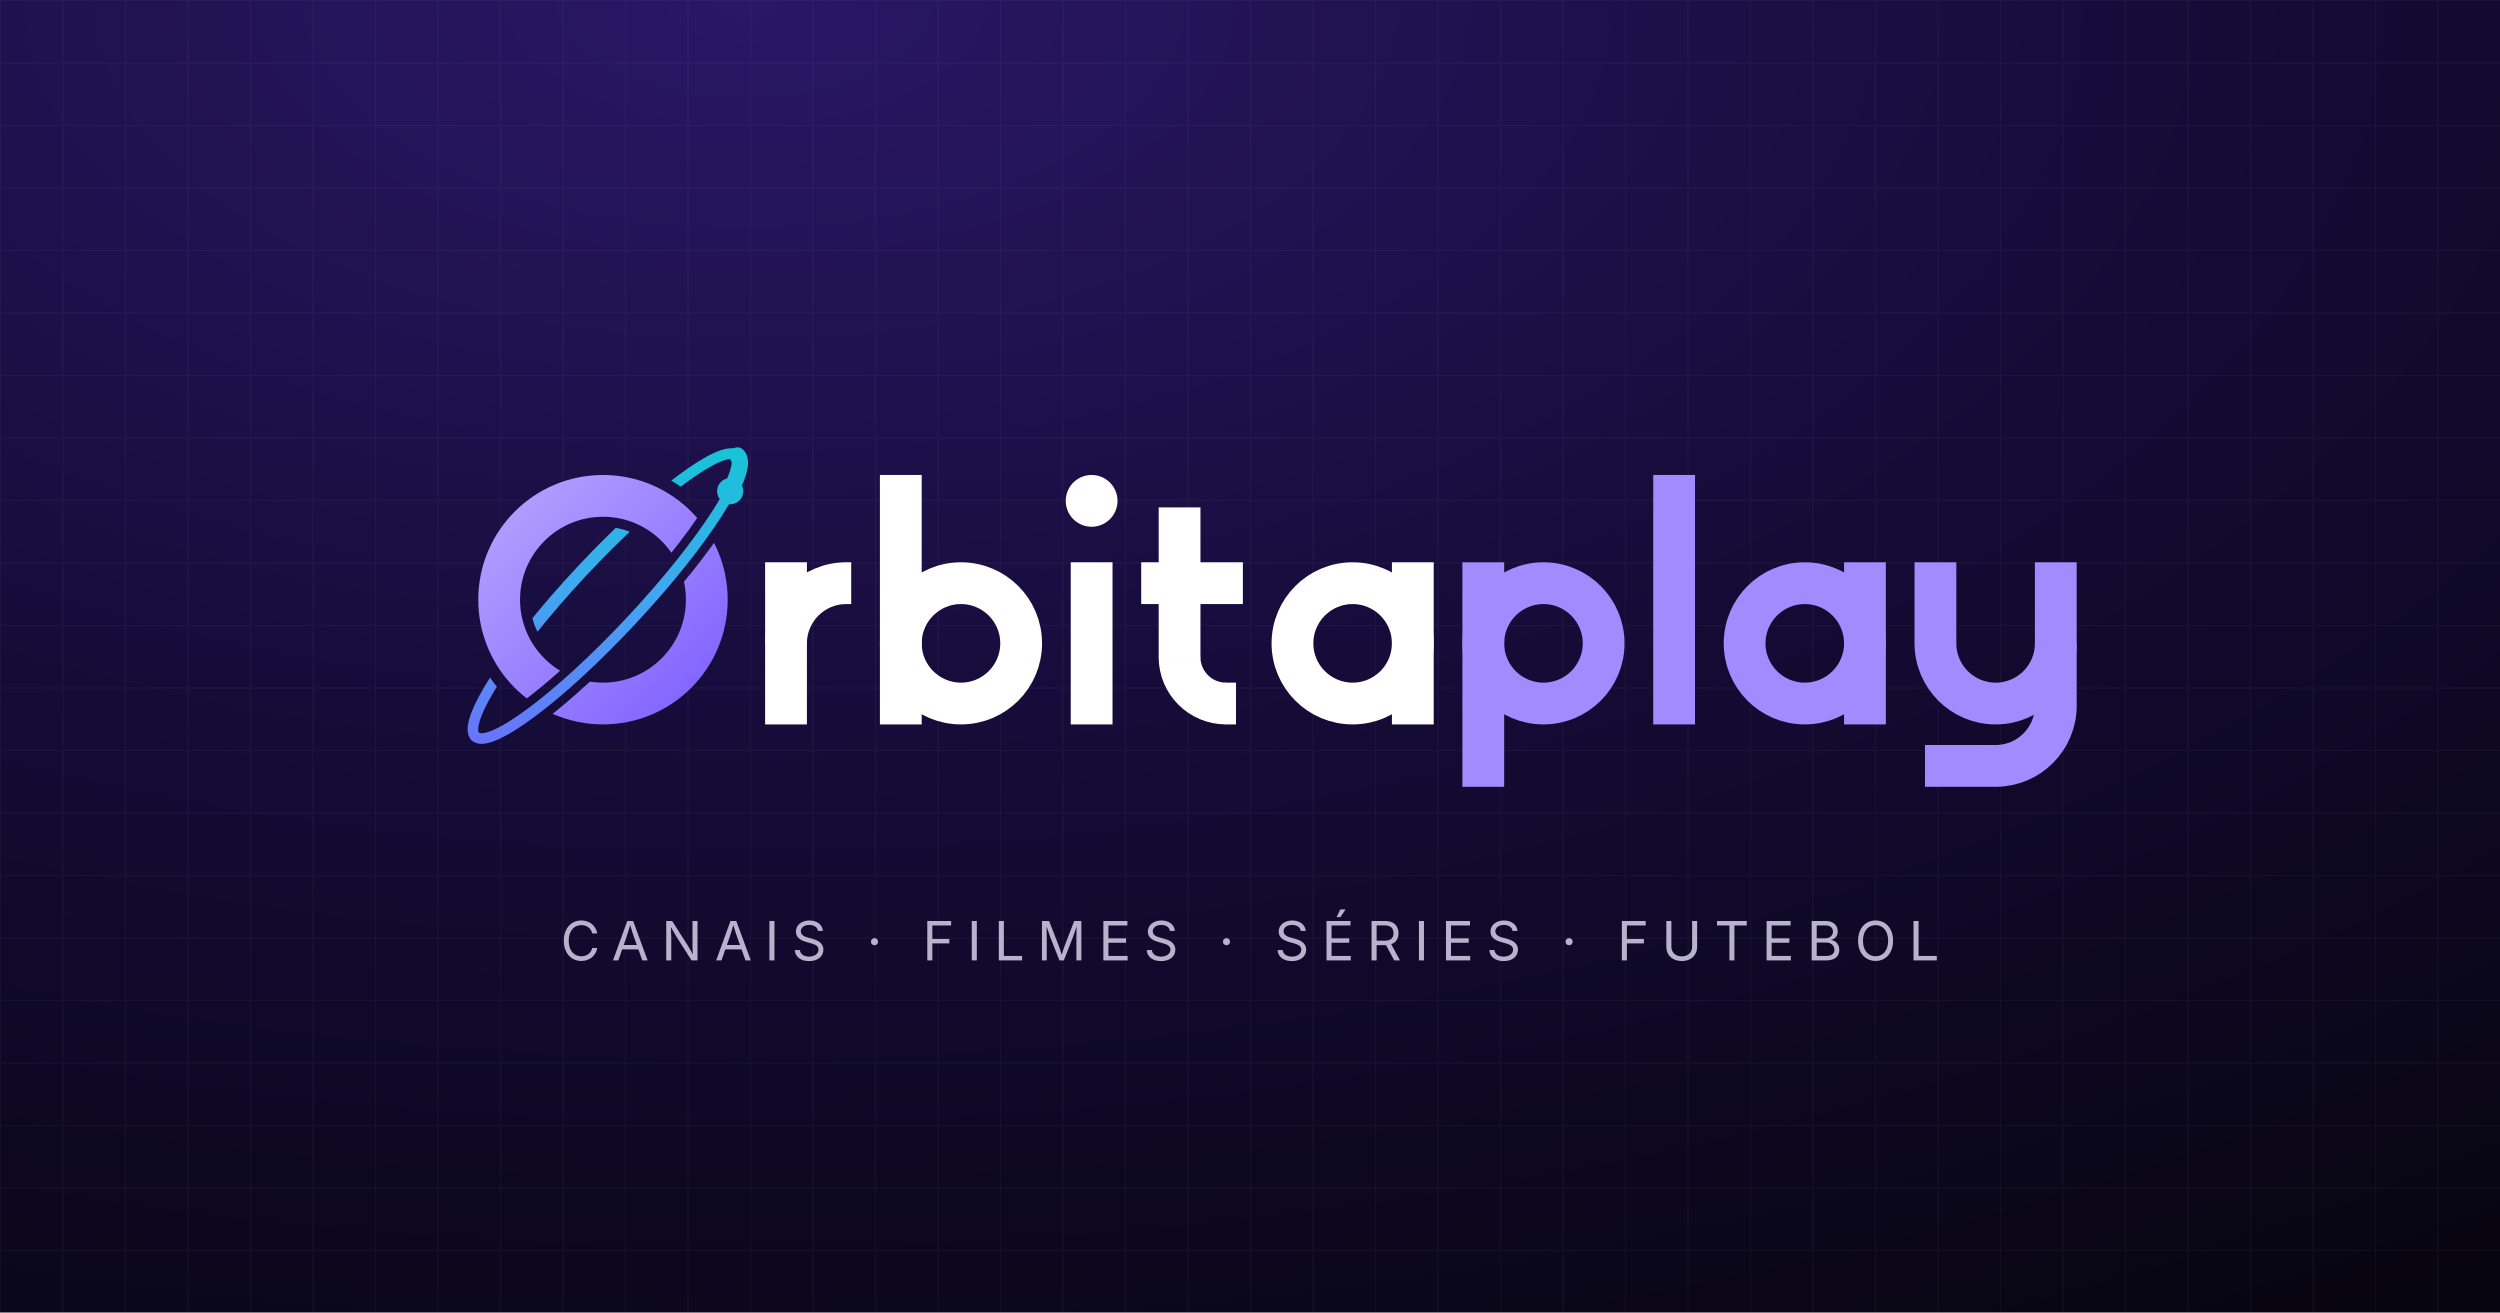
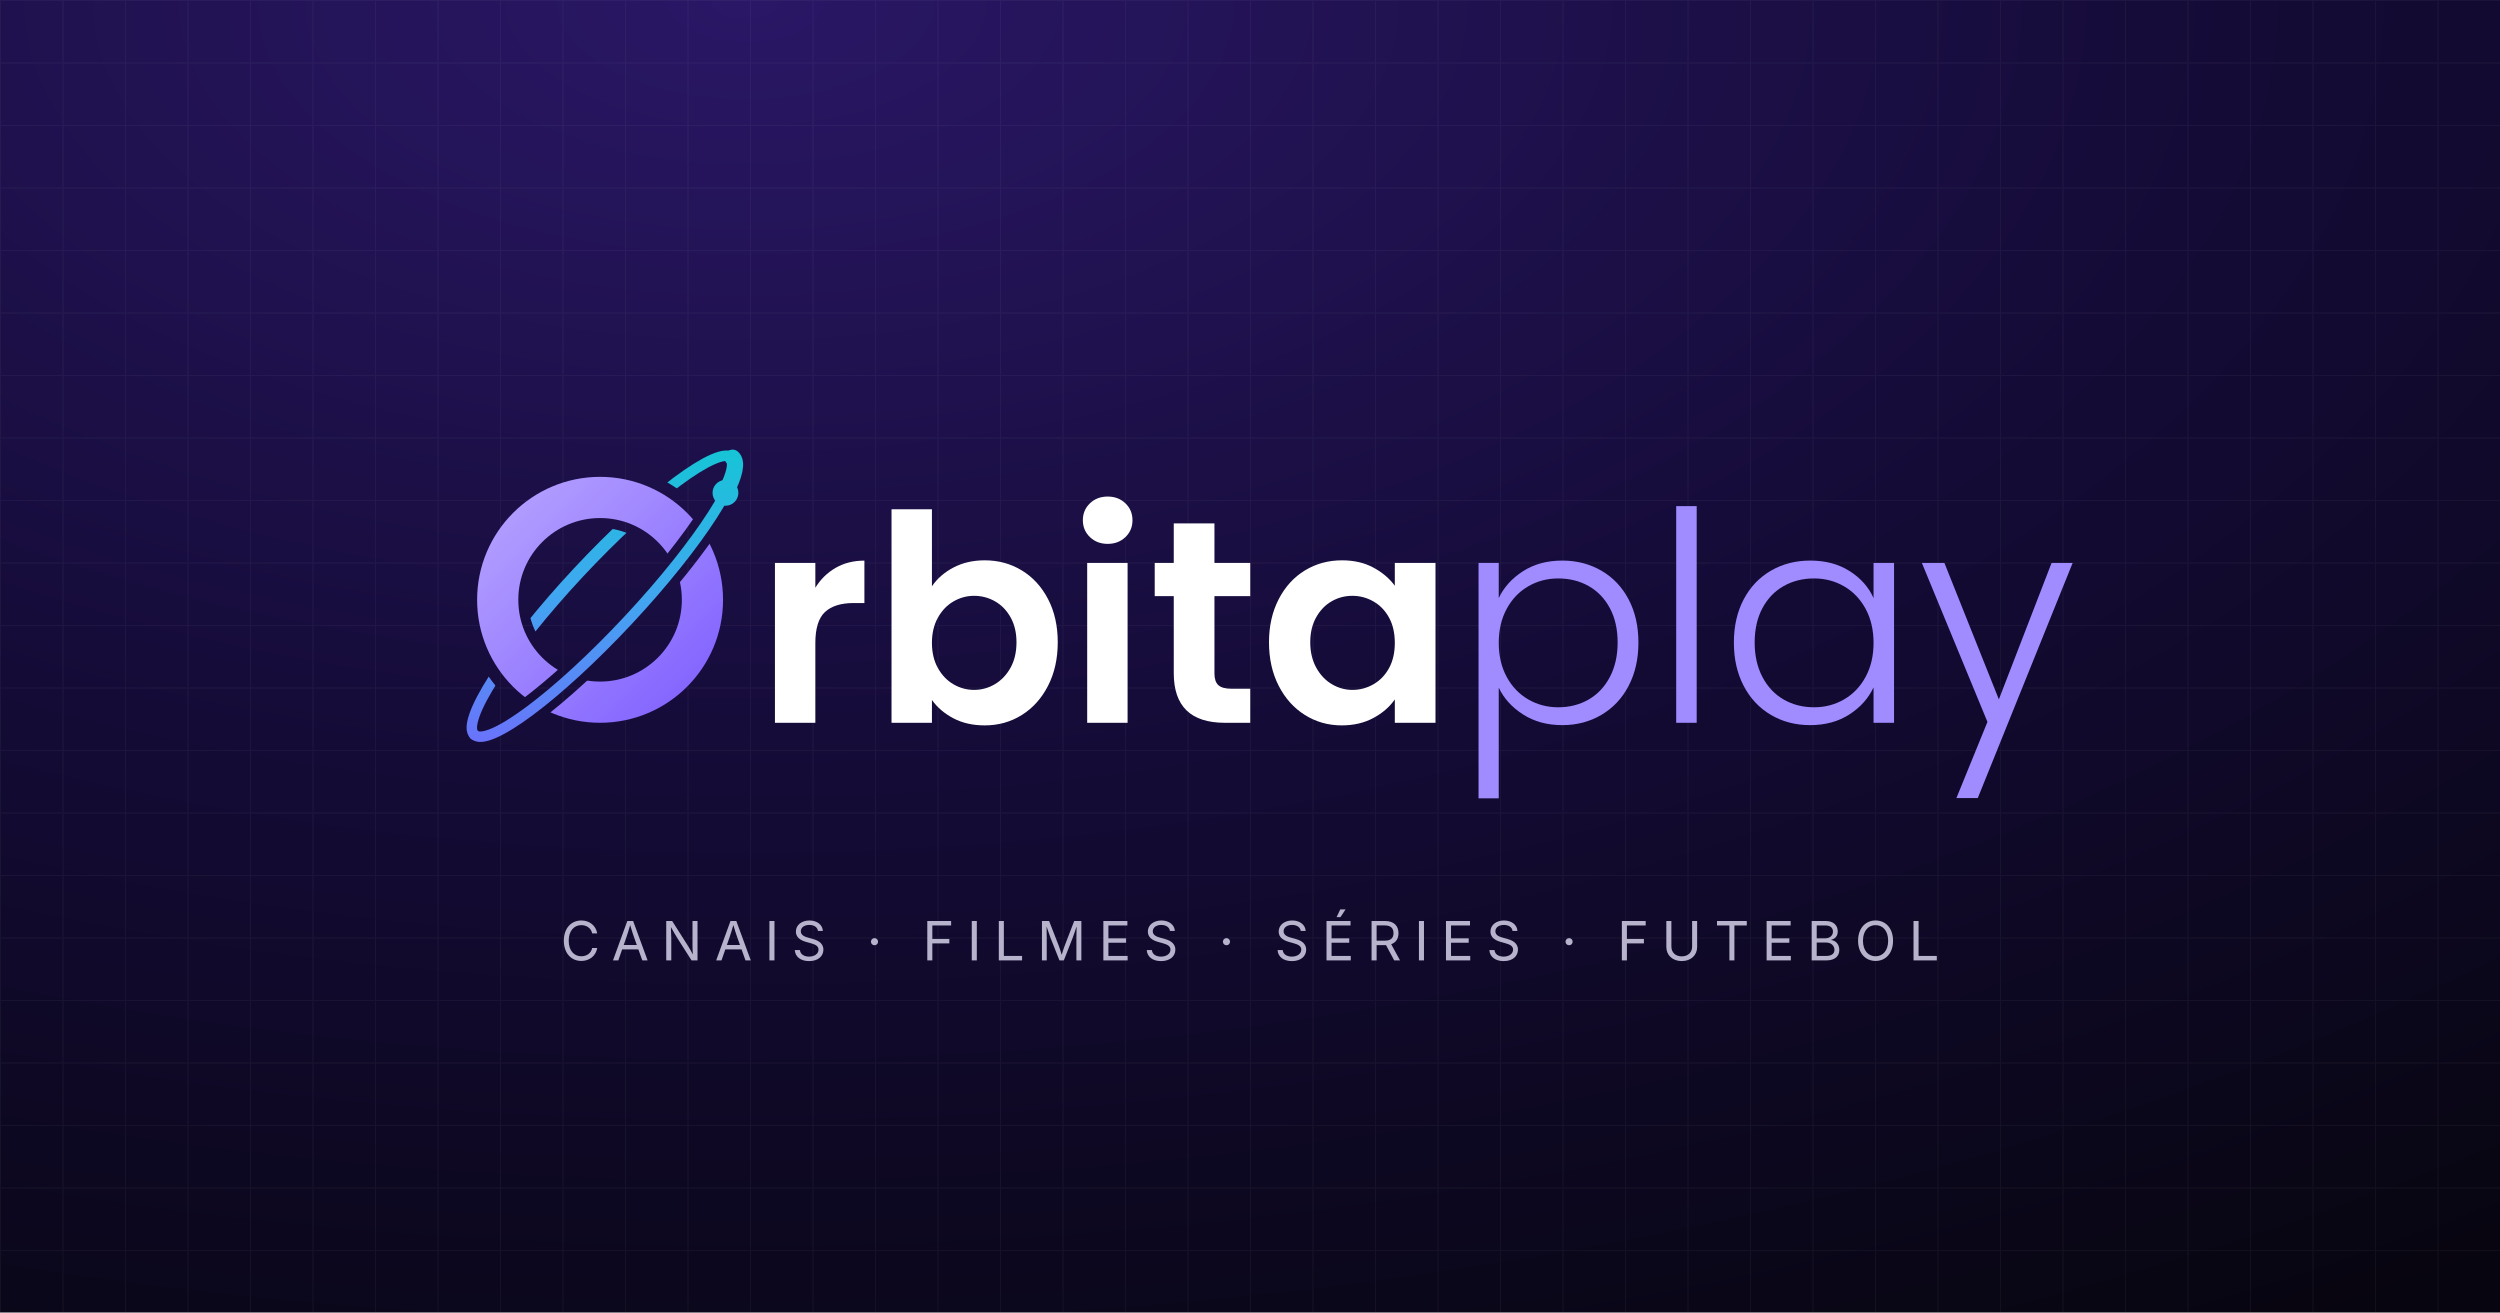
<svg xmlns="http://www.w3.org/2000/svg" viewBox="0 0 1200 630" width="1200" height="630">
  <defs>
    <radialGradient id="ogbg" cx=".3" cy="0" r="1.2">
      <stop offset="0" stop-color="#2A1766" />
      <stop offset=".5" stop-color="#140B36" />
      <stop offset="1" stop-color="#07050F" />
    </radialGradient>
    <pattern id="ogg" width="30" height="30" patternUnits="userSpaceOnUse">
      <path d="M30 0H0V30" fill="none" stroke="#fff" stroke-opacity=".04" />
    </pattern>
  </defs>
  <rect width="1200" height="630" fill="url(#ogbg)" />
  <rect width="1200" height="630" fill="url(#ogg)" />
-   <g transform="translate(190.0 199.2) scale(0.11974) translate(330.4 240.4)">
+   <g transform="translate(190.0 200.5) scale(0.11806) translate(330.4 240.4)">
    <defs>
      <linearGradient id="golcol" gradientUnits="userSpaceOnUse" x1="0" y1="0" x2="1000" y2="1000">
        <stop offset="0" stop-color="#B9A6FF" />
        <stop offset="1" stop-color="#7C5CFF" />
      </linearGradient>
      <linearGradient id="grlcol" gradientUnits="userSpaceOnUse" x1="-200" y1="1100" x2="1150" y2="-100">
        <stop offset="0" stop-color="#7C5CFF" />
        <stop offset=".5" stop-color="#3FA8F0" />
        <stop offset="1" stop-color="#00D4C8" />
      </linearGradient>
      <mask id="cflcol" maskUnits="userSpaceOnUse" x="-3000" y="-3000" width="12000" height="7000">
        <rect x="-3000" y="-3000" width="12000" height="7000" fill="#fff" />
        <path transform="translate(500.0 500.0) rotate(-47) translate(20.0 0)" d="M-770.0 0 A770.0 140.0 0 0 0 770.0 0" fill="none" stroke="#000" stroke-width="112.5" />
      </mask>
      <mask id="outlcol" maskUnits="userSpaceOnUse" x="-3000" y="-3000" width="12000" height="7000">
        <rect x="-3000" y="-3000" width="12000" height="7000" fill="#fff" />
        <circle cx="500.0" cy="500.0" r="550.0" fill="#000" />
      </mask>
      <clipPath id="holelcol">
        <circle cx="500.0" cy="500.0" r="292.5" />
      </clipPath>
    </defs>
    <circle cx="500.0" cy="500.0" r="416.2" fill="none" stroke="url(#golcol)" stroke-width="167.5" mask="url(#cflcol)" />
    <g mask="url(#outlcol)">
      <path transform="translate(500.0 500.0) rotate(-47) translate(20.0 0)" d="M-770.0 0 A770.0 140.0 0 0 1 770.0 0" fill="none" stroke="url(#grlcol)" stroke-width="42.5" stroke-linecap="round" />
    </g>
    <g clip-path="url(#holelcol)">
      <path transform="translate(500.0 500.0) rotate(-47) translate(20.0 0)" d="M-770.0 0 A770.0 140.0 0 0 1 770.0 0" fill="none" stroke="url(#grlcol)" stroke-width="50.0" />
    </g>
    <g transform="translate(500.0 500.0) rotate(-47) translate(20.0 0)">
      <path d="M-770.0 0 A770.0 140.0 0 0 0 770.0 0" fill="none" stroke="url(#grlcol)" stroke-width="42.5" stroke-linecap="round" />
      <path d="M645.8 76.2 A770.0 140.0 0 0 0 770.0 0" fill="none" stroke="url(#grlcol)" stroke-width="65.9" stroke-linecap="round" />
      <circle cx="645.8" cy="76.2" r="52.5" fill="url(#grlcol)" />
    </g>
    <g fill="#FFFFFF" color="#FFFFFF">
-       <rect x="1150.0" y="350.0" width="167.5" height="650.0" />
-       <path d="M1233.8 675.0 A241.2 241.2 0 0 1 1475.0 433.8" fill="none" stroke="currentColor" stroke-width="167.5" />
-       <rect x="1472.0" y="350.0" width="23.1" height="167.5" />
+       <path d="M1574.675 340.614V513.087H1531.264Q1453.827 513.087 1414.522 549.458Q1375.217 585.83 1375.217 676.173V1000.0H1210.957V350.0H1375.217V450.903Q1406.895 399.278 1457.933 369.946Q1508.971 340.614 1574.675 340.614Z" />
    </g>
    <g fill="#FFFFFF" color="#FFFFFF">
-       <rect x="1610.1" y="0.0" width="167.5" height="1000.0" />
-       <circle cx="1935.1" cy="675.0" r="241.2" fill="none" stroke="currentColor" stroke-width="167.5" />
+       <path d="M2063.935 339.44Q2147.238 339.44 2214.702 380.505Q2282.166 421.57 2321.471 497.247Q2360.776 572.924 2360.776 672.653Q2360.776 772.383 2321.471 849.233Q2282.166 926.083 2214.702 968.321Q2147.238 1010.56 2063.935 1010.56Q1991.191 1010.56 1936.634 981.814Q1882.076 953.069 1849.224 907.31V1000.0H1684.964V131.769H1849.224V445.036Q1880.903 398.105 1936.634 368.773Q1992.365 339.44 2063.935 339.44ZM2020.523 483.755Q1975.939 483.755 1936.634 506.634Q1897.329 529.513 1873.276 572.924Q1849.224 616.336 1849.224 675.0Q1849.224 733.664 1873.276 777.076Q1897.329 820.487 1936.634 843.366Q1975.939 866.245 2020.523 866.245Q2066.282 866.245 2105.587 842.78Q2144.892 819.314 2168.944 775.903Q2192.996 732.491 2192.996 672.653Q2192.996 613.989 2168.944 571.164Q2144.892 528.339 2105.587 506.047Q2066.282 483.755 2020.523 483.755Z" />
    </g>
    <g fill="#FFFFFF" color="#FFFFFF">
-       <rect x="2375.1" y="350.0" width="167.5" height="650.0" />
-       <circle cx="2458.8" cy="103.8" r="103.8" />
+       <path d="M2462.852 176.354Q2462.852 135.289 2491.597 107.717Q2520.343 80.144 2563.755 80.144Q2607.166 80.144 2635.912 107.717Q2664.657 135.289 2664.657 176.354Q2664.657 217.419 2635.912 244.991Q2607.166 272.563 2563.755 272.563Q2520.343 272.563 2491.597 244.991Q2462.852 217.419 2462.852 176.354ZM2644.711 350.0V1000.0H2480.451V350.0Z" />
    </g>
    <g fill="#FFFFFF" color="#FFFFFF">
-       <rect x="2727.6" y="130.0" width="167.5" height="603.0" />
-       <path d="M2811.3 730.0 A186.2 186.2 0 0 0 2997.6 916.2" fill="none" stroke="currentColor" stroke-width="167.5" />
-       <rect x="2994.6" y="832.5" width="43.0" height="167.5" />
-       <rect x="2657.6" y="350.0" width="407.5" height="167.5" />
+       <path d="M2997.87 484.928V799.368Q2997.87 832.22 3013.709 846.886Q3029.549 861.552 3067.094 861.552H3143.357V1000.0H3040.108Q2832.437 1000.0 2832.437 798.195V484.928H2755V350.0H2832.437V189.26H2997.87V350.0H3143.357V484.928Z" />
    </g>
    <g fill="#FFFFFF" color="#FFFFFF">
-       <circle cx="3505.1" cy="675.0" r="241.2" fill="none" stroke="currentColor" stroke-width="167.5" />
-       <rect x="3662.6" y="350.0" width="167.5" height="650.0" />
+       <path d="M3516.462 339.44Q3589.206 339.44 3643.764 368.773Q3698.321 398.105 3731.173 442.69V350.0H3896.606V1000.0H3731.173V904.964Q3699.495 950.722 3643.764 980.641Q3588.032 1010.56 3515.289 1010.56Q3433.159 1010.56 3365.695 968.321Q3298.231 926.083 3258.926 849.233Q3219.621 772.383 3219.621 672.653Q3219.621 574.097 3258.926 497.834Q3298.231 421.57 3365.695 380.505Q3433.159 339.44 3516.462 339.44ZM3558.7 483.755Q3512.942 483.755 3474.224 506.047Q3435.505 528.339 3411.453 571.164Q3387.401 613.989 3387.401 672.653Q3387.401 731.318 3411.453 775.316Q3435.505 819.314 3474.81 842.78Q3514.116 866.245 3558.7 866.245Q3604.458 866.245 3644.35 843.366Q3684.242 820.487 3707.708 777.662Q3731.173 734.838 3731.173 675.0Q3731.173 615.162 3707.708 572.338Q3684.242 529.513 3644.35 506.634Q3604.458 483.755 3558.7 483.755Z" />
    </g>
    <g fill="#A08BFF" color="#A08BFF">
-       <rect x="3945.1" y="350.0" width="167.5" height="900.0" />
-       <circle cx="4270.1" cy="675.0" r="241.2" fill="none" stroke="currentColor" stroke-width="167.5" />
+       <path d="M4412.104 340.476Q4500.199 340.476 4571.033 381.548Q4641.866 422.619 4681.747 498.214Q4721.628 573.81 4721.628 673.81Q4721.628 773.81 4681.747 850.0Q4641.866 926.19 4571.033 967.857Q4500.199 1009.524 4412.104 1009.524Q4320.438 1009.524 4252.58 966.071Q4184.723 922.619 4153.771 857.143V1307.143H4071.628V350.0H4153.771V492.857Q4184.723 427.381 4251.985 383.929Q4319.247 340.476 4412.104 340.476ZM4395.438 413.095Q4328.771 413.095 4273.414 445.238Q4218.057 477.381 4185.914 536.905Q4153.771 596.429 4153.771 675.0Q4153.771 753.571 4185.914 813.095Q4218.057 872.619 4273.414 904.762Q4328.771 936.905 4395.438 936.905Q4464.485 936.905 4519.247 905.357Q4574.009 873.81 4605.557 813.69Q4637.104 753.571 4637.104 673.81Q4637.104 592.857 4605.557 533.929Q4574.009 475.0 4519.247 444.048Q4464.485 413.095 4395.438 413.095Z" />
    </g>
    <g fill="#A08BFF" color="#A08BFF">
-       <rect x="4710.1" y="0.0" width="167.5" height="1000.0" />
+       <path d="M4958.533 119.048V1000.0H4875.199V119.048Z" />
    </g>
    <g fill="#A08BFF" color="#A08BFF">
-       <circle cx="5317.6" cy="675.0" r="241.2" fill="none" stroke="currentColor" stroke-width="167.5" />
-       <rect x="5475.1" y="350.0" width="167.5" height="650.0" />
+       <path d="M5420.438 340.476Q5513.295 340.476 5580.557 383.333Q5647.818 426.19 5677.58 492.857V350.0H5760.914V1000.0H5677.58V855.952Q5646.628 922.619 5579.366 966.071Q5512.104 1009.524 5419.247 1009.524Q5331.152 1009.524 5260.318 967.857Q5189.485 926.19 5149.604 850.0Q5109.723 773.81 5109.723 673.81Q5109.723 573.81 5149.604 498.214Q5189.485 422.619 5260.318 381.548Q5331.152 340.476 5420.438 340.476ZM5435.914 413.095Q5366.866 413.095 5312.104 444.048Q5257.342 475.0 5225.795 533.929Q5194.247 592.857 5194.247 673.81Q5194.247 753.571 5225.795 813.69Q5257.342 873.81 5312.104 905.357Q5366.866 936.905 5435.914 936.905Q5502.58 936.905 5557.938 904.762Q5613.295 872.619 5645.438 813.095Q5677.58 753.571 5677.58 675.0Q5677.58 596.429 5645.438 536.905Q5613.295 477.381 5557.938 445.238Q5502.58 413.095 5435.914 413.095Z" />
    </g>
    <g fill="#A08BFF" color="#A08BFF">
-       <rect x="5757.6" y="350.0" width="167.5" height="328.0" />
-       <path d="M5841.4 675.0 A241.2 241.2 0 0 0 6323.9 675.0" fill="none" stroke="currentColor" stroke-width="167.5" />
-       <rect x="6240.1" y="350.0" width="167.5" height="578.0" />
-       <path d="M6323.9 925.0 A241.2 241.2 0 0 1 6082.6 1166.2" fill="none" stroke="currentColor" stroke-width="167.5" />
-       <rect x="5799.5" y="1082.5" width="286.1" height="167.5" />
+       <path d="M6487.104 350.0 6101.39 1305.952H6014.485L6140.676 996.429L5874.009 350.0H5965.676L6187.104 904.762L6401.39 350.0Z" />
    </g>
  </g>
  <text x="600.0" y="461" text-anchor="middle" font-family="Inter, sans-serif" font-size="26" fill="#B8B3CC" letter-spacing="6">CANAIS · FILMES · SÉRIES · FUTEBOL</text>
</svg>
